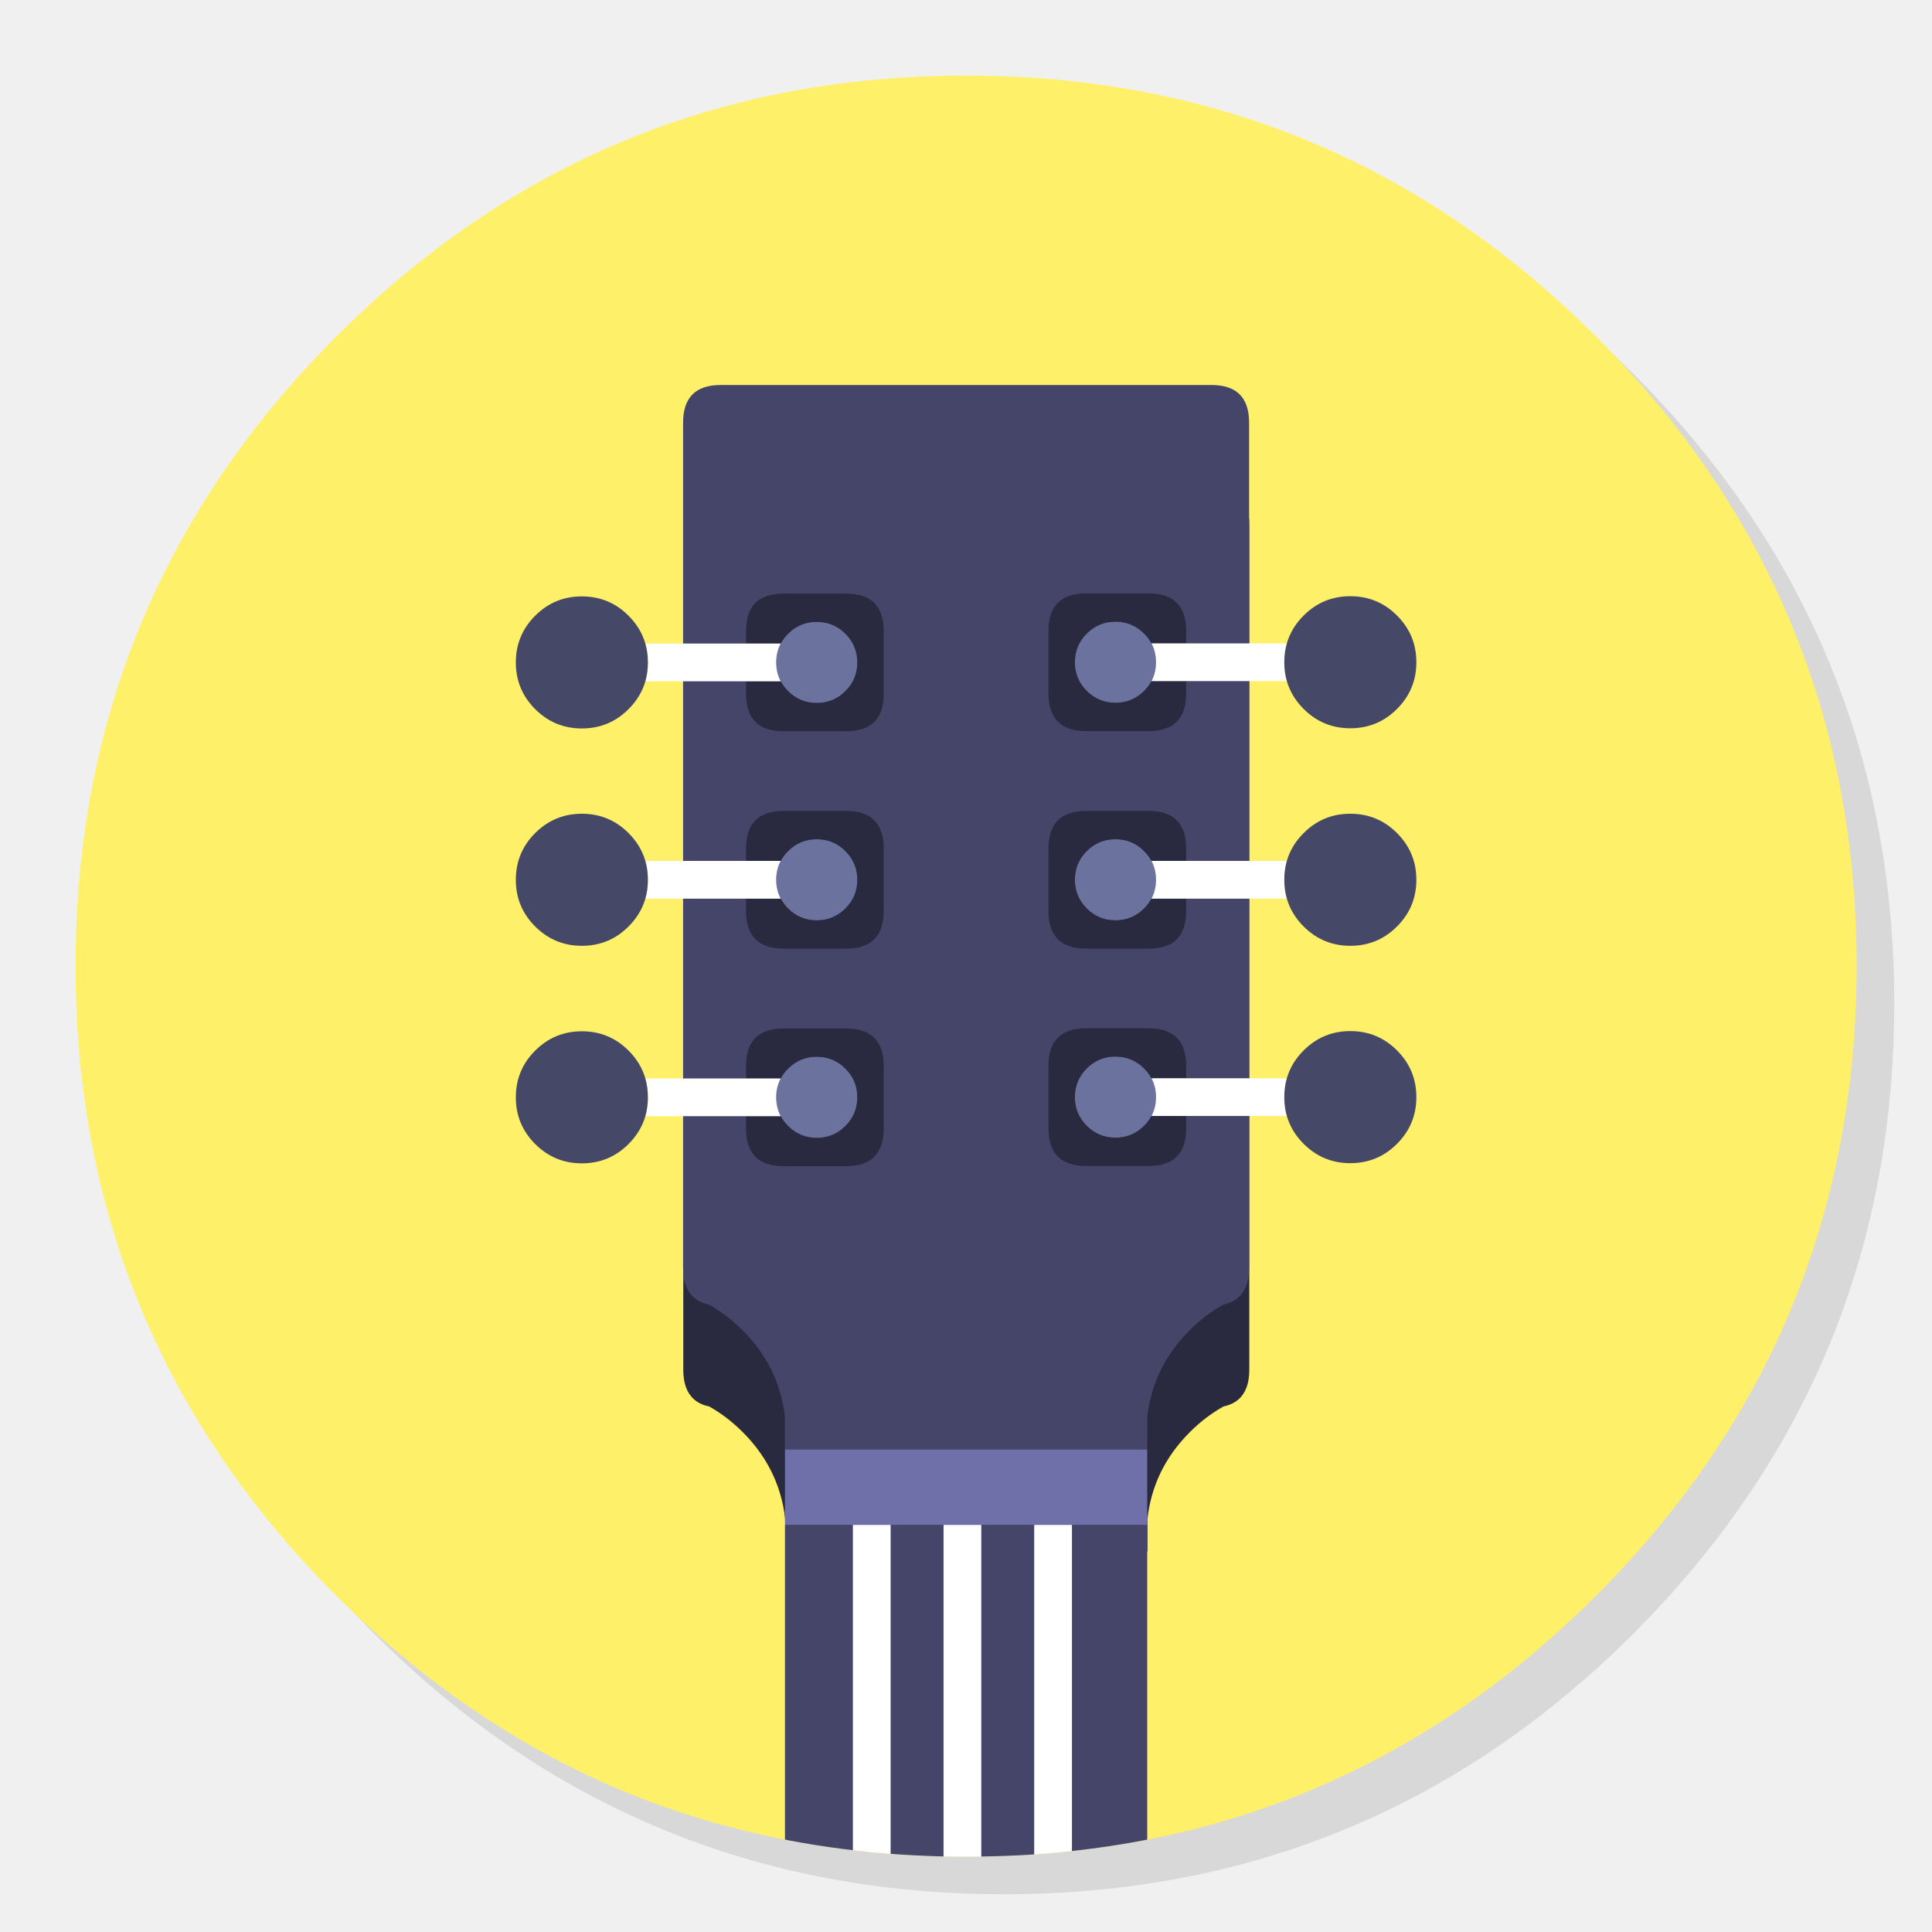
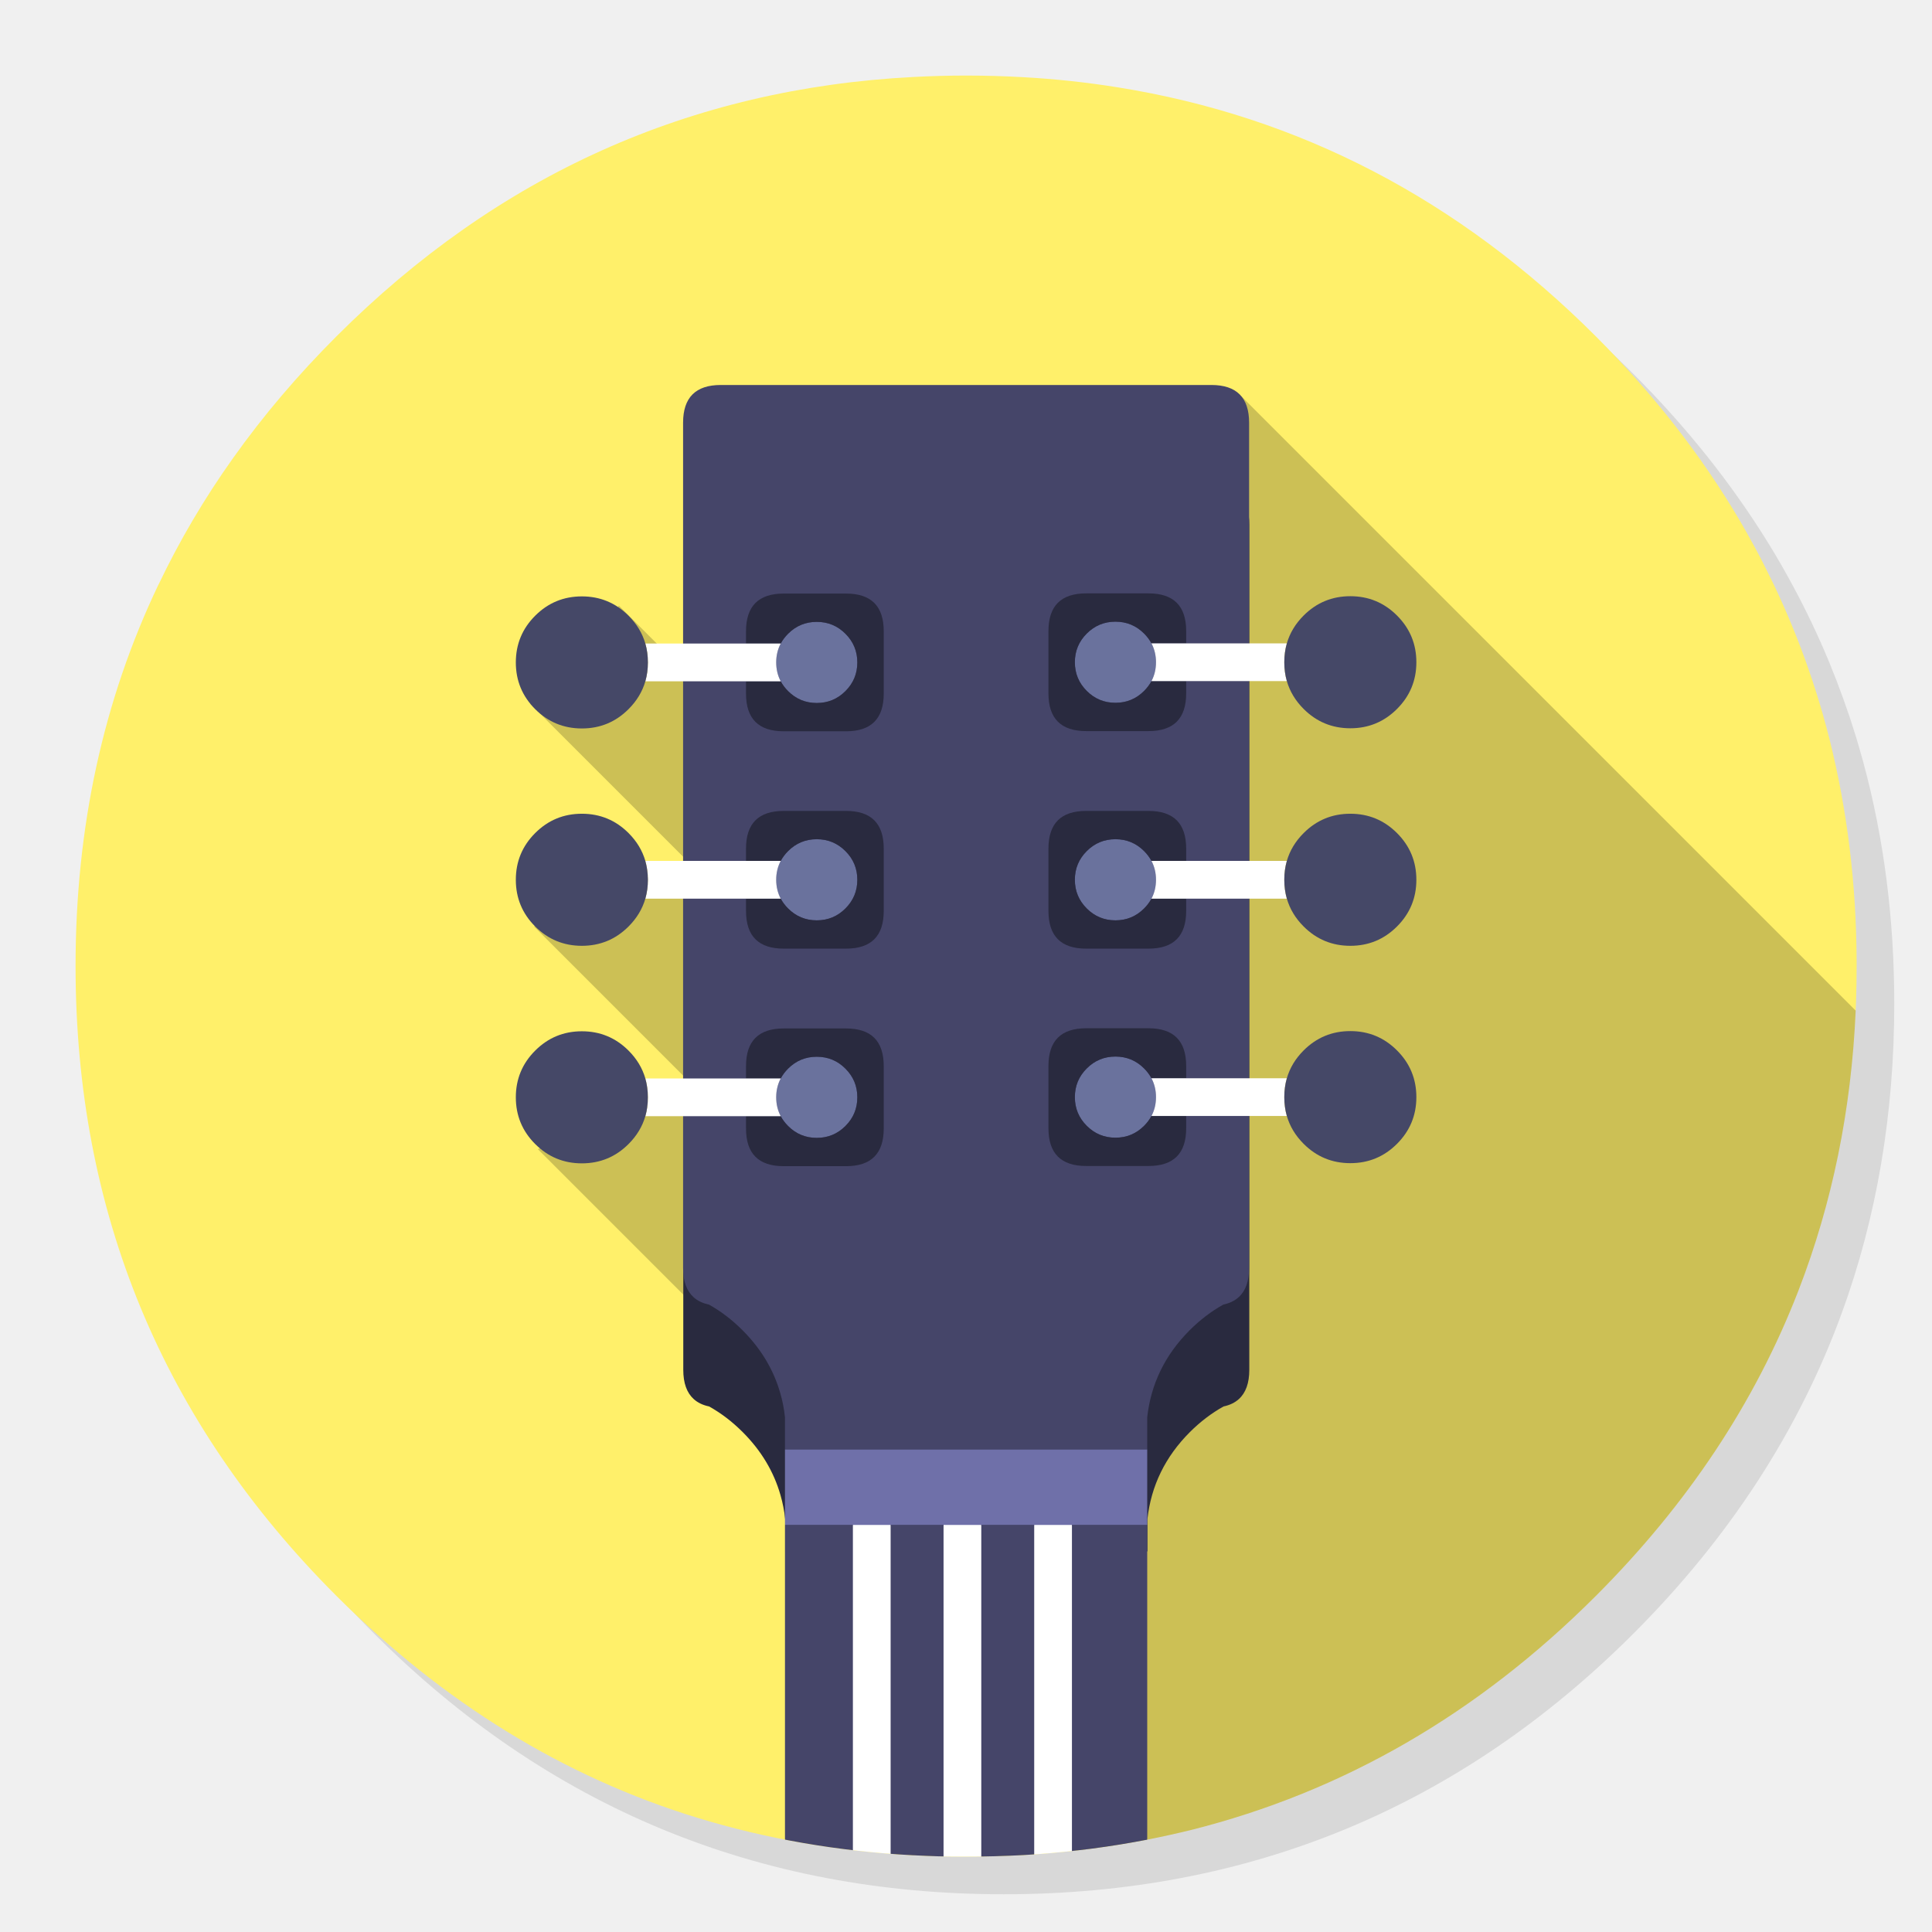
<svg xmlns="http://www.w3.org/2000/svg" id="Garage-Band" image-rendering="optimizeSpeed" baseProfile="basic" version="1.1" style="background-color:#ffffff" x="0px" y="0px" width="1024px" height="1024px" viewBox="0 0 1024 1024" enable-background="new 0 0 1024 1024">
  <defs transform="matrix(1 0 0 1 0 0) " />
  <g id="shadow">
    <g id="shape">
      <path id="path" fill="#000000" fill-opacity="0.098" d="M969.65,351.3 Q961.05,330.45 950.25,310.45 C946.2,302.9 941.9,295.4 937.35,288.05 917.8,256.35 893.95,226.4 865.8,198.25 773.65,106.1 662.35,60 532,60 401.65,60 290.4,106.1 198.25,198.25 106.1,290.4 60,401.65 60,532 60,662.35 106.1,773.65 198.25,865.8 290.4,957.95 401.65,1004 532,1004 662.35,1004 773.65,957.95 865.8,865.8 916.55,815 953.35,758.4 976.15,696.05 994.7,645.2 1004,590.55 1004,532 1004,487.1 998.55,444.45 987.6,404.05 986.35,399.5 985.05,394.95 983.7,390.45 979.6,377.15 974.9,364.1 969.65,351.3z" />
    </g>
  </g>
  <g id="bg">
    <g id="shape2">
      <path id="path1" fill="#FFF06A" fill-opacity="1" d="M929.85,289.65 C927.5,285.3 924.9,280.65 922.2,276.05 901.9,241.55 876.4,208.85 845.85,178.3 773.25,105.7 688.7,61.65 592.2,46.25 575.95,43.65 559.4,41.85 542.15,40.9 532.45,40.35 522.3,40.05 512.05,40.05 502.7,40.05 493.45,40.3 484.15,40.8 365.8,46.9 263.85,92.75 178.3,178.3 157.8,198.8 139.55,220.25 123.6,242.7 108.25,264.25 95.05,286.7 84,309.9 L83.975,309.875 Q40.05,401.873 40.05,512.05 C40.05,642.4 86.15,753.7 178.3,845.85 235,902.5 298.85,941.75 369.4,963.4 406.15,974.65 444.2,981.25 484.15,983.35 484.3,983.35 484.4,983.35 484.55,983.35 493.05,983.8 501.15,984.05 509.05,984.05 510.25,984.05 511.15,984.05 512.05,984.05 522.35,984.05 532.55,983.75 542.15,983.25 544.65,983.1 546.9,982.95 549.1,982.8 569.3,981.35 589,978.75 607.8,975.1 615.75,973.55 623.6,971.8 631.2,969.95 712,949.65 783.35,908.35 845.85,845.85 894.45,797.25 930.25,743.35 953.2,684.05 971.65,636.4 981.85,585.25 983.75,530.55 983.95,524.5 984.05,518.3 984.05,512.05 984.05,511.4 984.05,510.7 984.05,510.05 984.05,509.7 984.05,509.4 984.05,509.05 983.85,468.4 979.1,429.55 969.75,392.05 968.65,387.7 967.4,383.05 966.1,378.45 965.1,375.05 964.1,371.6 962.95,367.95 961.35,362.8 959.55,357.45 957.65,352.1 952.6,337.85 946.8,323.85 940.2,309.95 938.35,306.15 936.45,302.3 934.5,298.45 933.05,295.6 931.55,292.75 929.85,289.65z" />
    </g>
  </g>
-   <g id="Calque.__201">
+   <g id="bg1">
    <g id="shape4">
-       <path id="path2" fill="#292A3F" fill-opacity="1" d="M656.6,741.55 Q662.15,736.55 662.15,726.05 L662.15,278.05 C662.15,264.7 655.5,258.05 642.15,258.05 L382.15,258.05 C368.8,258.05 362.15,264.7 362.15,278.05 L362.15,726.05 C362.15,733.05 364,738.2 367.7,741.55 369.8,743.45 372.5,744.75 375.85,745.45 382.2,749 388.1,753.5 393.65,759.05 403.45,768.85 410.1,779.95 413.65,792.35 414.85,796.5 415.7,800.75 416.15,805.2 L416.15,822.25 608.15,822.25 608.15,805.2 C610.1,787.5 617.6,772.1 630.65,759.05 636.2,753.5 642.15,749 648.5,745.45 651.8,744.75 654.5,743.45 656.6,741.55z" />
+       <path id="path2" fill="#000000" fill-opacity="0.2" d="M983.55,535.65 L657.95,210.05 388.225,381.225 328.05,321.05 281.05,373.05 364.05,456.05 283.05,491.05 369.05,577.05 285.05,609.05 375.9,699.9 573.35,980.475 L573.35,980.5 C585.15,979.05 596.65,977.25 607.8,975.1 615.75,973.55 623.6,971.8 631.2,969.95 712,949.65 783.35,908.35 845.85,845.85 894.45,797.25 930.25,743.35 953.2,684.05 Q980.084,614.684 983.55,535.65z" />
    </g>
  </g>
-   <mask id="bg1">
+   <g id="Calque.__201">
+     <g id="shape6">
+       <path id="path3" fill="#292A3F" fill-opacity="1" d="M656.6,741.55 Q662.15,736.55 662.15,726.05 L662.15,278.05 C662.15,264.7 655.5,258.05 642.15,258.05 L382.15,258.05 C368.8,258.05 362.15,264.7 362.15,278.05 L362.15,726.05 C362.15,733.05 364,738.2 367.7,741.55 369.8,743.45 372.5,744.75 375.85,745.45 382.2,749 388.1,753.5 393.65,759.05 403.45,768.85 410.1,779.95 413.65,792.35 414.85,796.5 415.7,800.75 416.15,805.2 L416.15,822.25 608.15,822.25 608.15,805.2 C610.1,787.5 617.6,772.1 630.65,759.05 636.2,753.5 642.15,749 648.5,745.45 651.8,744.75 654.5,743.45 656.6,741.55z" />
+     </g>
+   </g>
+   <mask id="bg2">
    <g id="g">
-       <g id="shape18">
-         <path id="path12" fill="#FFFFFF" fill-opacity="1" d="M929.85,289.65 C927.5,285.3 924.9,280.65 922.2,276.05 901.9,241.55 876.4,208.85 845.85,178.3 773.25,105.7 688.7,61.65 592.2,46.25 575.95,43.65 559.4,41.85 542.15,40.9 532.45,40.35 522.3,40.05 512.05,40.05 502.7,40.05 493.45,40.3 484.15,40.8 365.8,46.9 263.85,92.75 178.3,178.3 157.8,198.8 139.55,220.25 123.6,242.7 108.25,264.25 95.05,286.7 84,309.9 L83.975,309.875 Q40.05,401.873 40.05,512.05 C40.05,642.4 86.15,753.7 178.3,845.85 235,902.5 298.85,941.75 369.4,963.4 406.15,974.65 444.2,981.25 484.15,983.35 484.3,983.35 484.4,983.35 484.55,983.35 493.05,983.8 501.15,984.05 509.05,984.05 510.25,984.05 511.15,984.05 512.05,984.05 522.35,984.05 532.55,983.75 542.15,983.25 544.65,983.1 546.9,982.95 549.1,982.8 569.3,981.35 589,978.75 607.8,975.1 615.75,973.55 623.6,971.8 631.2,969.95 712,949.65 783.35,908.35 845.85,845.85 894.45,797.25 930.25,743.35 953.2,684.05 971.65,636.4 981.85,585.25 983.75,530.55 983.95,524.5 984.05,518.3 984.05,512.05 984.05,511.4 984.05,510.7 984.05,510.05 984.05,509.7 984.05,509.4 984.05,509.05 983.85,468.4 979.1,429.55 969.75,392.05 968.65,387.7 967.4,383.05 966.1,378.45 965.1,375.05 964.1,371.6 962.95,367.95 961.35,362.8 959.55,357.45 957.65,352.1 952.6,337.85 946.8,323.85 940.2,309.95 938.35,306.15 936.45,302.3 934.5,298.45 933.05,295.6 931.55,292.75 929.85,289.65z" />
+       <g id="shape20">
+         <path id="path13" fill="#FFFFFF" fill-opacity="1" d="M929.85,289.65 C927.5,285.3 924.9,280.65 922.2,276.05 901.9,241.55 876.4,208.85 845.85,178.3 773.25,105.7 688.7,61.65 592.2,46.25 575.95,43.65 559.4,41.85 542.15,40.9 532.45,40.35 522.3,40.05 512.05,40.05 502.7,40.05 493.45,40.3 484.15,40.8 365.8,46.9 263.85,92.75 178.3,178.3 157.8,198.8 139.55,220.25 123.6,242.7 108.25,264.25 95.05,286.7 84,309.9 L83.975,309.875 Q40.05,401.873 40.05,512.05 C40.05,642.4 86.15,753.7 178.3,845.85 235,902.5 298.85,941.75 369.4,963.4 406.15,974.65 444.2,981.25 484.15,983.35 484.3,983.35 484.4,983.35 484.55,983.35 493.05,983.8 501.15,984.05 509.05,984.05 510.25,984.05 511.15,984.05 512.05,984.05 522.35,984.05 532.55,983.75 542.15,983.25 544.65,983.1 546.9,982.95 549.1,982.8 569.3,981.35 589,978.75 607.8,975.1 615.75,973.55 623.6,971.8 631.2,969.95 712,949.65 783.35,908.35 845.85,845.85 894.45,797.25 930.25,743.35 953.2,684.05 971.65,636.4 981.85,585.25 983.75,530.55 983.95,524.5 984.05,518.3 984.05,512.05 984.05,511.4 984.05,510.7 984.05,510.05 984.05,509.7 984.05,509.4 984.05,509.05 983.85,468.4 979.1,429.55 969.75,392.05 968.65,387.7 967.4,383.05 966.1,378.45 965.1,375.05 964.1,371.6 962.95,367.95 961.35,362.8 959.55,357.45 957.65,352.1 952.6,337.85 946.8,323.85 940.2,309.95 938.35,306.15 936.45,302.3 934.5,298.45 933.05,295.6 931.55,292.75 929.85,289.65z" />
      </g>
    </g>
  </mask>
-   <g id="masked" mask="url(#bg1)">
+   <g id="masked" mask="url(#bg2)">
    <g id="Calque.__202">
-       <g id="shape6">
-         <path id="path3" fill="#454569" fill-opacity="1" d="M656.5,687.55 Q662.05,682.573 662.05,672.05 L662.05,224.05 C662.05,210.7 655.4,204.05 642.05,204.05 L382.05,204.05 C368.7,204.05 362.05,210.7 362.05,224.05 L362.05,672.05 C362.05,679.05 363.9,684.2 367.6,687.55 369.7,689.45 372.4,690.75 375.75,691.45 382.1,695 388,699.5 393.55,705.05 403.35,714.85 410,725.95 413.55,738.35 414.75,742.5 415.6,746.75 416.05,751.2 L416.05,751.175 L416.05,768.25 608.05,768.25 608.05,751.175 L608.05,751.2 C610,733.5 617.5,718.1 630.55,705.05 636.1,699.5 642.05,695 648.4,691.45 651.7,690.75 654.4,689.45 656.5,687.55z M608.05,974.2 L608.05,808.25 416.05,808.25 416.05,974.2 C416.05,987.55 422.7,994.2 436.05,994.2 L588.05,994.2 C601.4,994.2 608.05,987.55 608.05,974.2z" />
+       <g id="shape8">
+         <path id="path4" fill="#454569" fill-opacity="1" d="M656.5,687.55 Q662.05,682.573 662.05,672.05 L662.05,224.05 C662.05,210.7 655.4,204.05 642.05,204.05 L382.05,204.05 C368.7,204.05 362.05,210.7 362.05,224.05 L362.05,672.05 C362.05,679.05 363.9,684.2 367.6,687.55 369.7,689.45 372.4,690.75 375.75,691.45 382.1,695 388,699.5 393.55,705.05 403.35,714.85 410,725.95 413.55,738.35 414.75,742.5 415.6,746.75 416.05,751.2 L416.05,751.175 L416.05,768.25 608.05,768.25 608.05,751.175 L608.05,751.2 C610,733.5 617.5,718.1 630.55,705.05 636.1,699.5 642.05,695 648.4,691.45 651.7,690.75 654.4,689.45 656.5,687.55z M608.05,974.2 L608.05,808.25 416.05,808.25 416.05,974.2 C416.05,987.55 422.7,994.2 436.05,994.2 L588.05,994.2 C601.4,994.2 608.05,987.55 608.05,974.2z" />
      </g>
    </g>
    <g id="Calque.__203">
-       <g id="shape10">
-         <path id="path6" fill="#FFFFFF" fill-opacity="1" d="M551.075,801.725 Q548.148,804.656 548.15,808.8 L548.15,1046.6 C548.15,1049.35 549.15,1051.75 551.1,1053.7 553.05,1055.65 555.4,1056.6 558.15,1056.6 560.9,1056.6 563.3,1055.65 565.25,1053.7 567.2,1051.75 568.15,1049.35 568.15,1046.6 L568.15,808.8 C568.15,806.05 567.2,803.7 565.25,801.75 563.3,799.8 560.9,798.8 558.15,798.8 555.4,798.8 553.05,799.8 551.1,801.75 M503.05,801.75 C501.1,803.7 500.1,806.05 500.1,808.8 L500.1,1046.6 C500.1,1049.35 501.1,1051.75 503.05,1053.7 505,1055.65 507.35,1056.6 510.1,1056.6 512.85,1056.6 515.25,1055.65 517.2,1053.7 519.15,1051.75 520.1,1049.35 520.1,1046.6 L520.1,808.8 C520.1,806.05 519.15,803.7 517.2,801.75 515.25,799.8 512.85,798.8 510.1,798.8 507.35,798.8 505,799.8 503.05,801.75z M455,801.75 C453.05,803.7 452.05,806.05 452.05,808.8 L452.05,1046.6 C452.05,1049.35 453.05,1051.75 455,1053.7 456.95,1055.65 459.3,1056.6 462.05,1056.6 464.8,1056.6 467.2,1055.65 469.15,1053.7 471.1,1051.75 472.05,1049.35 472.05,1046.6 L472.05,808.8 C472.05,806.05 471.1,803.7 469.15,801.75 467.2,799.8 464.8,798.8 462.05,798.8 459.3,798.8 456.95,799.8 455,801.75z" />
+       <g id="shape12">
+         <path id="path7" fill="#FFFFFF" fill-opacity="1" d="M551.075,801.725 Q548.148,804.656 548.15,808.8 L548.15,1046.6 C548.15,1049.35 549.15,1051.75 551.1,1053.7 553.05,1055.65 555.4,1056.6 558.15,1056.6 560.9,1056.6 563.3,1055.65 565.25,1053.7 567.2,1051.75 568.15,1049.35 568.15,1046.6 L568.15,808.8 C568.15,806.05 567.2,803.7 565.25,801.75 563.3,799.8 560.9,798.8 558.15,798.8 555.4,798.8 553.05,799.8 551.1,801.75 M503.05,801.75 C501.1,803.7 500.1,806.05 500.1,808.8 L500.1,1046.6 C500.1,1049.35 501.1,1051.75 503.05,1053.7 505,1055.65 507.35,1056.6 510.1,1056.6 512.85,1056.6 515.25,1055.65 517.2,1053.7 519.15,1051.75 520.1,1049.35 520.1,1046.6 L520.1,808.8 C520.1,806.05 519.15,803.7 517.2,801.75 515.25,799.8 512.85,798.8 510.1,798.8 507.35,798.8 505,799.8 503.05,801.75z M455,801.75 C453.05,803.7 452.05,806.05 452.05,808.8 L452.05,1046.6 C452.05,1049.35 453.05,1051.75 455,1053.7 456.95,1055.65 459.3,1056.6 462.05,1056.6 464.8,1056.6 467.2,1055.65 469.15,1053.7 471.1,1051.75 472.05,1049.35 472.05,1046.6 L472.05,808.8 C472.05,806.05 471.1,803.7 469.15,801.75 467.2,799.8 464.8,798.8 462.05,798.8 459.3,798.8 456.95,799.8 455,801.75z" />
      </g>
    </g>
    <g id="Calque.__204">
-       <g id="shape16">
-         <path id="path11" fill="#6F70A9" fill-opacity="1" d="M608.05,768.25 L416.05,768.25 416.05,808.25 608.05,808.25 608.05,768.25z" />
+       <g id="shape18">
+         <path id="path12" fill="#6F70A9" fill-opacity="1" d="M608.05,768.25 L416.05,768.25 416.05,808.25 608.05,808.25 608.05,768.25z" />
      </g>
    </g>
  </g>
  <g id="Calque.__205">
    <g id="Symbole.__2045_1" overflow="visible">
      <g id="Calque.__226">
        <g id="Symbole.__2047_3" overflow="visible">
          <g id="Calque.__227">
            <g id="Symbole.__2050_16" overflow="visible">
              <g id="Calque.__228">
-                 <g id="shape41">
-                   <path id="path77" fill="#6A729D" fill-opacity="1" d="M417.7,451.1 C416.1,452.7 414.8,454.45 413.8,456.3 412.2,459.3 411.4,462.65 411.4,466.3 411.4,469.95 412.2,473.3 413.8,476.3 414.8,478.15 416.1,479.9 417.7,481.5 421.9,485.7 426.95,487.8 432.9,487.8 438.85,487.8 443.9,485.7 448.1,481.5 452.3,477.3 454.4,472.25 454.4,466.3 454.4,460.35 452.3,455.3 448.1,451.1 443.9,446.9 438.85,444.8 432.9,444.8 426.95,444.8 421.9,446.9 417.7,451.1z" />
-                   <path id="path78" fill="#292A3F" fill-opacity="1" d="M395.4,449.8 L395.4,456.3 413.8,456.3 C414.8,454.45 416.1,452.7 417.7,451.1 421.9,446.9 426.95,444.8 432.9,444.8 438.85,444.8 443.9,446.9 448.1,451.1 452.3,455.3 454.4,460.35 454.4,466.3 454.4,472.25 452.3,477.3 448.1,481.5 443.9,485.7 438.85,487.8 432.9,487.8 426.95,487.8 421.9,485.7 417.7,481.5 416.1,479.9 414.8,478.15 413.8,476.3 L395.4,476.3 395.4,482.8 C395.4,496.15 402.05,502.8 415.4,502.8 L448.4,502.8 C461.75,502.8 468.4,496.15 468.4,482.8 L468.4,449.8 C468.4,436.45 461.75,429.8 448.4,429.8 L415.4,429.8 C402.05,429.8 395.4,436.45 395.4,449.8z" />
-                   <path id="path79" fill="#FFFFFF" fill-opacity="1" d="M413.8,456.3 L395.4,456.3 342.05,456.3 C342.95,459.45 343.4,462.75 343.4,466.3 343.4,469.85 342.95,473.15 342.05,476.3 L395.4,476.3 413.8,476.3 C412.2,473.3 411.4,469.95 411.4,466.3 411.4,462.65 412.2,459.3 413.8,456.3z" />
-                   <path id="path80" fill="#454867" fill-opacity="1" d="M342.05,456.3 C340.45,450.8 337.5,445.9 333.15,441.55 326.3,434.7 318.05,431.3 308.4,431.3 298.75,431.3 290.5,434.7 283.65,441.55 276.8,448.4 273.4,456.65 273.4,466.3 273.4,475.95 276.8,484.2 283.65,491.05 290.5,497.9 298.75,501.3 308.4,501.3 318.05,501.3 326.3,497.9 333.15,491.05 337.5,486.7 340.45,481.8 342.05,476.3 342.95,473.15 343.4,469.85 343.4,466.3 343.4,462.75 342.95,459.45 342.05,456.3z" />
+                 <g id="shape43">
+                   <path id="path78" fill="#6A729D" fill-opacity="1" d="M417.7,451.1 C416.1,452.7 414.8,454.45 413.8,456.3 412.2,459.3 411.4,462.65 411.4,466.3 411.4,469.95 412.2,473.3 413.8,476.3 414.8,478.15 416.1,479.9 417.7,481.5 421.9,485.7 426.95,487.8 432.9,487.8 438.85,487.8 443.9,485.7 448.1,481.5 452.3,477.3 454.4,472.25 454.4,466.3 454.4,460.35 452.3,455.3 448.1,451.1 443.9,446.9 438.85,444.8 432.9,444.8 426.95,444.8 421.9,446.9 417.7,451.1z" />
+                   <path id="path79" fill="#292A3F" fill-opacity="1" d="M395.4,449.8 L395.4,456.3 413.8,456.3 C414.8,454.45 416.1,452.7 417.7,451.1 421.9,446.9 426.95,444.8 432.9,444.8 438.85,444.8 443.9,446.9 448.1,451.1 452.3,455.3 454.4,460.35 454.4,466.3 454.4,472.25 452.3,477.3 448.1,481.5 443.9,485.7 438.85,487.8 432.9,487.8 426.95,487.8 421.9,485.7 417.7,481.5 416.1,479.9 414.8,478.15 413.8,476.3 L395.4,476.3 395.4,482.8 C395.4,496.15 402.05,502.8 415.4,502.8 L448.4,502.8 C461.75,502.8 468.4,496.15 468.4,482.8 L468.4,449.8 C468.4,436.45 461.75,429.8 448.4,429.8 L415.4,429.8 C402.05,429.8 395.4,436.45 395.4,449.8z" />
+                   <path id="path80" fill="#FFFFFF" fill-opacity="1" d="M413.8,456.3 L395.4,456.3 342.05,456.3 C342.95,459.45 343.4,462.75 343.4,466.3 343.4,469.85 342.95,473.15 342.05,476.3 L395.4,476.3 413.8,476.3 C412.2,473.3 411.4,469.95 411.4,466.3 411.4,462.65 412.2,459.3 413.8,456.3z" />
+                   <path id="path81" fill="#454867" fill-opacity="1" d="M342.05,456.3 C340.45,450.8 337.5,445.9 333.15,441.55 326.3,434.7 318.05,431.3 308.4,431.3 298.75,431.3 290.5,434.7 283.65,441.55 276.8,448.4 273.4,456.65 273.4,466.3 273.4,475.95 276.8,484.2 283.65,491.05 290.5,497.9 298.75,501.3 308.4,501.3 318.05,501.3 326.3,497.9 333.15,491.05 337.5,486.7 340.45,481.8 342.05,476.3 342.95,473.15 343.4,469.85 343.4,466.3 343.4,462.75 342.95,459.45 342.05,456.3z" />
                </g>
              </g>
            </g>
            <g id="Symbole.__2050_17" overflow="visible">
              <g id="Calque.__229">
-                 <g id="shape42">
-                   <path id="path81" fill="#6A729D" fill-opacity="1" d="M417.7,566.4 C416.1,568 414.8,569.75 413.8,571.6 412.2,574.6 411.4,577.95 411.4,581.6 411.4,585.25 412.2,588.6 413.8,591.6 414.8,593.45 416.1,595.2 417.7,596.8 421.9,601 426.95,603.1 432.9,603.1 438.85,603.1 443.9,601 448.1,596.8 452.3,592.6 454.4,587.55 454.4,581.6 454.4,575.65 452.3,570.6 448.1,566.4 443.9,562.2 438.85,560.1 432.9,560.1 426.95,560.1 421.9,562.2 417.7,566.4z" />
-                   <path id="path82" fill="#292A3F" fill-opacity="1" d="M395.4,565.1 L395.4,571.6 413.8,571.6 C414.8,569.75 416.1,568 417.7,566.4 421.9,562.2 426.95,560.1 432.9,560.1 438.85,560.1 443.9,562.2 448.1,566.4 452.3,570.6 454.4,575.65 454.4,581.6 454.4,587.55 452.3,592.6 448.1,596.8 443.9,601 438.85,603.1 432.9,603.1 426.95,603.1 421.9,601 417.7,596.8 416.1,595.2 414.8,593.45 413.8,591.6 L395.4,591.6 395.4,598.1 C395.4,611.45 402.05,618.1 415.4,618.1 L448.4,618.1 C461.75,618.1 468.4,611.45 468.4,598.1 L468.4,565.1 C468.4,551.75 461.75,545.1 448.4,545.1 L415.4,545.1 C402.05,545.1 395.4,551.75 395.4,565.1z" />
-                   <path id="path83" fill="#FFFFFF" fill-opacity="1" d="M413.8,571.6 L395.4,571.6 342.05,571.6 C342.95,574.75 343.4,578.05 343.4,581.6 343.4,585.15 342.95,588.45 342.05,591.6 L395.4,591.6 413.8,591.6 C412.2,588.6 411.4,585.25 411.4,581.6 411.4,577.95 412.2,574.6 413.8,571.6z" />
-                   <path id="path84" fill="#454867" fill-opacity="1" d="M342.05,571.6 C340.45,566.1 337.5,561.2 333.15,556.85 326.3,550 318.05,546.6 308.4,546.6 298.75,546.6 290.5,550 283.65,556.85 276.8,563.7 273.4,571.95 273.4,581.6 273.4,591.25 276.8,599.5 283.65,606.35 290.5,613.2 298.75,616.6 308.4,616.6 318.05,616.6 326.3,613.2 333.15,606.35 337.5,602 340.45,597.1 342.05,591.6 342.95,588.45 343.4,585.15 343.4,581.6 343.4,578.05 342.95,574.75 342.05,571.6z" />
+                 <g id="shape44">
+                   <path id="path82" fill="#6A729D" fill-opacity="1" d="M417.7,566.4 C416.1,568 414.8,569.75 413.8,571.6 412.2,574.6 411.4,577.95 411.4,581.6 411.4,585.25 412.2,588.6 413.8,591.6 414.8,593.45 416.1,595.2 417.7,596.8 421.9,601 426.95,603.1 432.9,603.1 438.85,603.1 443.9,601 448.1,596.8 452.3,592.6 454.4,587.55 454.4,581.6 454.4,575.65 452.3,570.6 448.1,566.4 443.9,562.2 438.85,560.1 432.9,560.1 426.95,560.1 421.9,562.2 417.7,566.4z" />
+                   <path id="path83" fill="#292A3F" fill-opacity="1" d="M395.4,565.1 L395.4,571.6 413.8,571.6 C414.8,569.75 416.1,568 417.7,566.4 421.9,562.2 426.95,560.1 432.9,560.1 438.85,560.1 443.9,562.2 448.1,566.4 452.3,570.6 454.4,575.65 454.4,581.6 454.4,587.55 452.3,592.6 448.1,596.8 443.9,601 438.85,603.1 432.9,603.1 426.95,603.1 421.9,601 417.7,596.8 416.1,595.2 414.8,593.45 413.8,591.6 L395.4,591.6 395.4,598.1 C395.4,611.45 402.05,618.1 415.4,618.1 L448.4,618.1 C461.75,618.1 468.4,611.45 468.4,598.1 L468.4,565.1 C468.4,551.75 461.75,545.1 448.4,545.1 L415.4,545.1 C402.05,545.1 395.4,551.75 395.4,565.1z" />
+                   <path id="path84" fill="#FFFFFF" fill-opacity="1" d="M413.8,571.6 L395.4,571.6 342.05,571.6 C342.95,574.75 343.4,578.05 343.4,581.6 343.4,585.15 342.95,588.45 342.05,591.6 L395.4,591.6 413.8,591.6 C412.2,588.6 411.4,585.25 411.4,581.6 411.4,577.95 412.2,574.6 413.8,571.6z" />
+                   <path id="path85" fill="#454867" fill-opacity="1" d="M342.05,571.6 C340.45,566.1 337.5,561.2 333.15,556.85 326.3,550 318.05,546.6 308.4,546.6 298.75,546.6 290.5,550 283.65,556.85 276.8,563.7 273.4,571.95 273.4,581.6 273.4,591.25 276.8,599.5 283.65,606.35 290.5,613.2 298.75,616.6 308.4,616.6 318.05,616.6 326.3,613.2 333.15,606.35 337.5,602 340.45,597.1 342.05,591.6 342.95,588.45 343.4,585.15 343.4,581.6 343.4,578.05 342.95,574.75 342.05,571.6z" />
                </g>
              </g>
            </g>
            <g id="Symbole.__2050_18" overflow="visible">
              <g id="Calque.__230">
-                 <g id="shape43">
-                   <path id="path85" fill="#6A729D" fill-opacity="1" d="M417.7,335.9 C416.1,337.5 414.8,339.25 413.8,341.1 412.2,344.1 411.4,347.45 411.4,351.1 411.4,354.75 412.2,358.1 413.8,361.1 414.8,362.95 416.1,364.7 417.7,366.3 421.9,370.5 426.95,372.6 432.9,372.6 438.85,372.6 443.9,370.5 448.1,366.3 452.3,362.1 454.4,357.05 454.4,351.1 454.4,345.15 452.3,340.1 448.1,335.9 443.9,331.7 438.85,329.6 432.9,329.6 426.95,329.6 421.9,331.7 417.7,335.9z" />
-                   <path id="path86" fill="#292A3F" fill-opacity="1" d="M395.4,334.6 L395.4,341.1 413.8,341.1 C414.8,339.25 416.1,337.5 417.7,335.9 421.9,331.7 426.95,329.6 432.9,329.6 438.85,329.6 443.9,331.7 448.1,335.9 452.3,340.1 454.4,345.15 454.4,351.1 454.4,357.05 452.3,362.1 448.1,366.3 443.9,370.5 438.85,372.6 432.9,372.6 426.95,372.6 421.9,370.5 417.7,366.3 416.1,364.7 414.8,362.95 413.8,361.1 L395.4,361.1 395.4,367.6 C395.4,380.95 402.05,387.6 415.4,387.6 L448.4,387.6 C461.75,387.6 468.4,380.95 468.4,367.6 L468.4,334.6 C468.4,321.25 461.75,314.6 448.4,314.6 L415.4,314.6 C402.05,314.6 395.4,321.25 395.4,334.6z" />
-                   <path id="path87" fill="#FFFFFF" fill-opacity="1" d="M413.8,341.1 L395.4,341.1 342.05,341.1 C342.95,344.25 343.4,347.55 343.4,351.1 343.4,354.65 342.95,357.95 342.05,361.1 L395.4,361.1 413.8,361.1 C412.2,358.1 411.4,354.75 411.4,351.1 411.4,347.45 412.2,344.1 413.8,341.1z" />
-                   <path id="path88" fill="#454867" fill-opacity="1" d="M342.05,341.1 C340.45,335.6 337.5,330.7 333.15,326.35 326.3,319.5 318.05,316.1 308.4,316.1 298.75,316.1 290.5,319.5 283.65,326.35 276.8,333.2 273.4,341.45 273.4,351.1 273.4,360.75 276.8,369 283.65,375.85 290.5,382.7 298.75,386.1 308.4,386.1 318.05,386.1 326.3,382.7 333.15,375.85 337.5,371.5 340.45,366.6 342.05,361.1 342.95,357.95 343.4,354.65 343.4,351.1 343.4,347.55 342.95,344.25 342.05,341.1z" />
+                 <g id="shape45">
+                   <path id="path86" fill="#6A729D" fill-opacity="1" d="M417.7,335.9 C416.1,337.5 414.8,339.25 413.8,341.1 412.2,344.1 411.4,347.45 411.4,351.1 411.4,354.75 412.2,358.1 413.8,361.1 414.8,362.95 416.1,364.7 417.7,366.3 421.9,370.5 426.95,372.6 432.9,372.6 438.85,372.6 443.9,370.5 448.1,366.3 452.3,362.1 454.4,357.05 454.4,351.1 454.4,345.15 452.3,340.1 448.1,335.9 443.9,331.7 438.85,329.6 432.9,329.6 426.95,329.6 421.9,331.7 417.7,335.9z" />
+                   <path id="path87" fill="#292A3F" fill-opacity="1" d="M395.4,334.6 L395.4,341.1 413.8,341.1 C414.8,339.25 416.1,337.5 417.7,335.9 421.9,331.7 426.95,329.6 432.9,329.6 438.85,329.6 443.9,331.7 448.1,335.9 452.3,340.1 454.4,345.15 454.4,351.1 454.4,357.05 452.3,362.1 448.1,366.3 443.9,370.5 438.85,372.6 432.9,372.6 426.95,372.6 421.9,370.5 417.7,366.3 416.1,364.7 414.8,362.95 413.8,361.1 L395.4,361.1 395.4,367.6 C395.4,380.95 402.05,387.6 415.4,387.6 L448.4,387.6 C461.75,387.6 468.4,380.95 468.4,367.6 L468.4,334.6 C468.4,321.25 461.75,314.6 448.4,314.6 L415.4,314.6 C402.05,314.6 395.4,321.25 395.4,334.6z" />
+                   <path id="path88" fill="#FFFFFF" fill-opacity="1" d="M413.8,341.1 L395.4,341.1 342.05,341.1 C342.95,344.25 343.4,347.55 343.4,351.1 343.4,354.65 342.95,357.95 342.05,361.1 L395.4,361.1 413.8,361.1 C412.2,358.1 411.4,354.75 411.4,351.1 411.4,347.45 412.2,344.1 413.8,341.1z" />
+                   <path id="path89" fill="#454867" fill-opacity="1" d="M342.05,341.1 C340.45,335.6 337.5,330.7 333.15,326.35 326.3,319.5 318.05,316.1 308.4,316.1 298.75,316.1 290.5,319.5 283.65,326.35 276.8,333.2 273.4,341.45 273.4,351.1 273.4,360.75 276.8,369 283.65,375.85 290.5,382.7 298.75,386.1 308.4,386.1 318.05,386.1 326.3,382.7 333.15,375.85 337.5,371.5 340.45,366.6 342.05,361.1 342.95,357.95 343.4,354.65 343.4,351.1 343.4,347.55 342.95,344.25 342.05,341.1z" />
                </g>
              </g>
            </g>
          </g>
        </g>
        <g id="Symbole.__2047_4" overflow="visible">
          <g id="Calque.__231">
            <g id="Symbole.__2050_19" overflow="visible">
              <g id="Calque.__232">
-                 <g id="shape44">
-                   <path id="path89" fill="#6A729D" fill-opacity="1" d="M606.4,481.5 C608,479.9 609.3,478.15 610.3,476.3 611.9,473.3 612.7,469.95 612.7,466.3 612.7,462.65 611.9,459.3 610.3,456.3 609.3,454.45 608,452.7 606.4,451.1 602.2,446.9 597.15,444.8 591.2,444.8 585.25,444.8 580.2,446.9 576,451.1 571.8,455.3 569.7,460.35 569.7,466.3 569.7,472.25 571.8,477.3 576,481.5 580.2,485.7 585.25,487.8 591.2,487.8 597.15,487.8 602.2,485.7 606.4,481.5z" />
-                   <path id="path90" fill="#292A3F" fill-opacity="1" d="M628.7,482.8 L628.7,476.3 610.3,476.3 C609.3,478.15 608,479.9 606.4,481.5 602.2,485.7 597.15,487.8 591.2,487.8 585.25,487.8 580.2,485.7 576,481.5 571.8,477.3 569.7,472.25 569.7,466.3 569.7,460.35 571.8,455.3 576,451.1 580.2,446.9 585.25,444.8 591.2,444.8 597.15,444.8 602.2,446.9 606.4,451.1 608,452.7 609.3,454.45 610.3,456.3 L628.7,456.3 628.7,449.8 C628.7,436.45 622.05,429.8 608.7,429.8 L575.7,429.8 C562.35,429.8 555.7,436.45 555.7,449.8 L555.7,482.8 C555.7,496.15 562.35,502.8 575.7,502.8 L608.7,502.8 C622.05,502.8 628.7,496.15 628.7,482.8z" />
-                   <path id="path91" fill="#FFFFFF" fill-opacity="1" d="M610.3,476.3 L628.7,476.3 682.05,476.3 C681.15,473.15 680.7,469.85 680.7,466.3 680.7,462.75 681.15,459.45 682.05,456.3 L628.7,456.3 610.3,456.3 C611.9,459.3 612.7,462.65 612.7,466.3 612.7,469.95 611.9,473.3 610.3,476.3z" />
-                   <path id="path92" fill="#454867" fill-opacity="1" d="M682.05,476.3 C683.65,481.8 686.6,486.7 690.95,491.05 697.8,497.9 706.05,501.3 715.7,501.3 725.35,501.3 733.6,497.9 740.45,491.05 747.3,484.2 750.7,475.95 750.7,466.3 750.7,456.65 747.3,448.4 740.45,441.55 733.6,434.7 725.35,431.3 715.7,431.3 706.05,431.3 697.8,434.7 690.95,441.55 686.6,445.9 683.65,450.8 682.05,456.3 681.15,459.45 680.7,462.75 680.7,466.3 680.7,469.85 681.15,473.15 682.05,476.3z" />
+                 <g id="shape46">
+                   <path id="path90" fill="#6A729D" fill-opacity="1" d="M606.4,481.5 C608,479.9 609.3,478.15 610.3,476.3 611.9,473.3 612.7,469.95 612.7,466.3 612.7,462.65 611.9,459.3 610.3,456.3 609.3,454.45 608,452.7 606.4,451.1 602.2,446.9 597.15,444.8 591.2,444.8 585.25,444.8 580.2,446.9 576,451.1 571.8,455.3 569.7,460.35 569.7,466.3 569.7,472.25 571.8,477.3 576,481.5 580.2,485.7 585.25,487.8 591.2,487.8 597.15,487.8 602.2,485.7 606.4,481.5z" />
+                   <path id="path91" fill="#292A3F" fill-opacity="1" d="M628.7,482.8 L628.7,476.3 610.3,476.3 C609.3,478.15 608,479.9 606.4,481.5 602.2,485.7 597.15,487.8 591.2,487.8 585.25,487.8 580.2,485.7 576,481.5 571.8,477.3 569.7,472.25 569.7,466.3 569.7,460.35 571.8,455.3 576,451.1 580.2,446.9 585.25,444.8 591.2,444.8 597.15,444.8 602.2,446.9 606.4,451.1 608,452.7 609.3,454.45 610.3,456.3 L628.7,456.3 628.7,449.8 C628.7,436.45 622.05,429.8 608.7,429.8 L575.7,429.8 C562.35,429.8 555.7,436.45 555.7,449.8 L555.7,482.8 C555.7,496.15 562.35,502.8 575.7,502.8 L608.7,502.8 C622.05,502.8 628.7,496.15 628.7,482.8z" />
+                   <path id="path92" fill="#FFFFFF" fill-opacity="1" d="M610.3,476.3 L628.7,476.3 682.05,476.3 C681.15,473.15 680.7,469.85 680.7,466.3 680.7,462.75 681.15,459.45 682.05,456.3 L628.7,456.3 610.3,456.3 C611.9,459.3 612.7,462.65 612.7,466.3 612.7,469.95 611.9,473.3 610.3,476.3z" />
+                   <path id="path93" fill="#454867" fill-opacity="1" d="M682.05,476.3 C683.65,481.8 686.6,486.7 690.95,491.05 697.8,497.9 706.05,501.3 715.7,501.3 725.35,501.3 733.6,497.9 740.45,491.05 747.3,484.2 750.7,475.95 750.7,466.3 750.7,456.65 747.3,448.4 740.45,441.55 733.6,434.7 725.35,431.3 715.7,431.3 706.05,431.3 697.8,434.7 690.95,441.55 686.6,445.9 683.65,450.8 682.05,456.3 681.15,459.45 680.7,462.75 680.7,466.3 680.7,469.85 681.15,473.15 682.05,476.3z" />
                </g>
              </g>
            </g>
            <g id="Symbole.__2050_20" overflow="visible">
              <g id="Calque.__233">
-                 <g id="shape45">
-                   <path id="path93" fill="#6A729D" fill-opacity="1" d="M606.4,366.2 C608,364.6 609.3,362.85 610.3,361 611.9,358 612.7,354.65 612.7,351 612.7,347.35 611.9,344 610.3,341 609.3,339.15 608,337.4 606.4,335.8 602.2,331.6 597.15,329.5 591.2,329.5 585.25,329.5 580.2,331.6 576,335.8 571.8,340 569.7,345.05 569.7,351 569.7,356.95 571.8,362 576,366.2 580.2,370.4 585.25,372.5 591.2,372.5 597.15,372.5 602.2,370.4 606.4,366.2z" />
-                   <path id="path94" fill="#292A3F" fill-opacity="1" d="M628.7,367.5 L628.7,361 610.3,361 C609.3,362.85 608,364.6 606.4,366.2 602.2,370.4 597.15,372.5 591.2,372.5 585.25,372.5 580.2,370.4 576,366.2 571.8,362 569.7,356.95 569.7,351 569.7,345.05 571.8,340 576,335.8 580.2,331.6 585.25,329.5 591.2,329.5 597.15,329.5 602.2,331.6 606.4,335.8 608,337.4 609.3,339.15 610.3,341 L628.7,341 628.7,334.5 C628.7,321.15 622.05,314.5 608.7,314.5 L575.7,314.5 C562.35,314.5 555.7,321.15 555.7,334.5 L555.7,367.5 C555.7,380.85 562.35,387.5 575.7,387.5 L608.7,387.5 C622.05,387.5 628.7,380.85 628.7,367.5z" />
-                   <path id="path95" fill="#FFFFFF" fill-opacity="1" d="M610.3,361 L628.7,361 682.05,361 C681.15,357.85 680.7,354.55 680.7,351 680.7,347.45 681.15,344.15 682.05,341 L628.7,341 610.3,341 C611.9,344 612.7,347.35 612.7,351 612.7,354.65 611.9,358 610.3,361z" />
-                   <path id="path96" fill="#454867" fill-opacity="1" d="M682.05,361 C683.65,366.5 686.6,371.4 690.95,375.75 697.8,382.6 706.05,386 715.7,386 725.35,386 733.6,382.6 740.45,375.75 747.3,368.9 750.7,360.65 750.7,351 750.7,341.35 747.3,333.1 740.45,326.25 733.6,319.4 725.35,316 715.7,316 706.05,316 697.8,319.4 690.95,326.25 686.6,330.6 683.65,335.5 682.05,341 681.15,344.15 680.7,347.45 680.7,351 680.7,354.55 681.15,357.85 682.05,361z" />
+                 <g id="shape47">
+                   <path id="path94" fill="#6A729D" fill-opacity="1" d="M606.4,366.2 C608,364.6 609.3,362.85 610.3,361 611.9,358 612.7,354.65 612.7,351 612.7,347.35 611.9,344 610.3,341 609.3,339.15 608,337.4 606.4,335.8 602.2,331.6 597.15,329.5 591.2,329.5 585.25,329.5 580.2,331.6 576,335.8 571.8,340 569.7,345.05 569.7,351 569.7,356.95 571.8,362 576,366.2 580.2,370.4 585.25,372.5 591.2,372.5 597.15,372.5 602.2,370.4 606.4,366.2z" />
+                   <path id="path95" fill="#292A3F" fill-opacity="1" d="M628.7,367.5 L628.7,361 610.3,361 C609.3,362.85 608,364.6 606.4,366.2 602.2,370.4 597.15,372.5 591.2,372.5 585.25,372.5 580.2,370.4 576,366.2 571.8,362 569.7,356.95 569.7,351 569.7,345.05 571.8,340 576,335.8 580.2,331.6 585.25,329.5 591.2,329.5 597.15,329.5 602.2,331.6 606.4,335.8 608,337.4 609.3,339.15 610.3,341 L628.7,341 628.7,334.5 C628.7,321.15 622.05,314.5 608.7,314.5 L575.7,314.5 C562.35,314.5 555.7,321.15 555.7,334.5 L555.7,367.5 C555.7,380.85 562.35,387.5 575.7,387.5 L608.7,387.5 C622.05,387.5 628.7,380.85 628.7,367.5z" />
+                   <path id="path96" fill="#FFFFFF" fill-opacity="1" d="M610.3,361 L628.7,361 682.05,361 C681.15,357.85 680.7,354.55 680.7,351 680.7,347.45 681.15,344.15 682.05,341 L628.7,341 610.3,341 C611.9,344 612.7,347.35 612.7,351 612.7,354.65 611.9,358 610.3,361z" />
+                   <path id="path97" fill="#454867" fill-opacity="1" d="M682.05,361 C683.65,366.5 686.6,371.4 690.95,375.75 697.8,382.6 706.05,386 715.7,386 725.35,386 733.6,382.6 740.45,375.75 747.3,368.9 750.7,360.65 750.7,351 750.7,341.35 747.3,333.1 740.45,326.25 733.6,319.4 725.35,316 715.7,316 706.05,316 697.8,319.4 690.95,326.25 686.6,330.6 683.65,335.5 682.05,341 681.15,344.15 680.7,347.45 680.7,351 680.7,354.55 681.15,357.85 682.05,361z" />
                </g>
              </g>
            </g>
            <g id="Symbole.__2050_21" overflow="visible">
              <g id="Calque.__234">
-                 <g id="shape46">
-                   <path id="path97" fill="#6A729D" fill-opacity="1" d="M606.4,596.7 C608,595.1 609.3,593.35 610.3,591.5 611.9,588.5 612.7,585.15 612.7,581.5 612.7,577.85 611.9,574.5 610.3,571.5 609.3,569.65 608,567.9 606.4,566.3 602.2,562.1 597.15,560 591.2,560 585.25,560 580.2,562.1 576,566.3 571.8,570.5 569.7,575.55 569.7,581.5 569.7,587.45 571.8,592.5 576,596.7 580.2,600.9 585.25,603 591.2,603 597.15,603 602.2,600.9 606.4,596.7z" />
-                   <path id="path98" fill="#292A3F" fill-opacity="1" d="M628.7,598 L628.7,591.5 610.3,591.5 C609.3,593.35 608,595.1 606.4,596.7 602.2,600.9 597.15,603 591.2,603 585.25,603 580.2,600.9 576,596.7 571.8,592.5 569.7,587.45 569.7,581.5 569.7,575.55 571.8,570.5 576,566.3 580.2,562.1 585.25,560 591.2,560 597.15,560 602.2,562.1 606.4,566.3 608,567.9 609.3,569.65 610.3,571.5 L628.7,571.5 628.7,565 C628.7,551.65 622.05,545 608.7,545 L575.7,545 C562.35,545 555.7,551.65 555.7,565 L555.7,598 C555.7,611.35 562.35,618 575.7,618 L608.7,618 C622.05,618 628.7,611.35 628.7,598z" />
-                   <path id="path99" fill="#FFFFFF" fill-opacity="1" d="M610.3,591.5 L628.7,591.5 682.05,591.5 C681.15,588.35 680.7,585.05 680.7,581.5 680.7,577.95 681.15,574.65 682.05,571.5 L628.7,571.5 610.3,571.5 C611.9,574.5 612.7,577.85 612.7,581.5 612.7,585.15 611.9,588.5 610.3,591.5z" />
-                   <path id="path100" fill="#454867" fill-opacity="1" d="M682.05,591.5 C683.65,597 686.6,601.9 690.95,606.25 697.8,613.1 706.05,616.5 715.7,616.5 725.35,616.5 733.6,613.1 740.45,606.25 747.3,599.4 750.7,591.15 750.7,581.5 750.7,571.85 747.3,563.6 740.45,556.75 733.6,549.9 725.35,546.5 715.7,546.5 706.05,546.5 697.8,549.9 690.95,556.75 686.6,561.1 683.65,566 682.05,571.5 681.15,574.65 680.7,577.95 680.7,581.5 680.7,585.05 681.15,588.35 682.05,591.5z" />
+                 <g id="shape48">
+                   <path id="path98" fill="#6A729D" fill-opacity="1" d="M606.4,596.7 C608,595.1 609.3,593.35 610.3,591.5 611.9,588.5 612.7,585.15 612.7,581.5 612.7,577.85 611.9,574.5 610.3,571.5 609.3,569.65 608,567.9 606.4,566.3 602.2,562.1 597.15,560 591.2,560 585.25,560 580.2,562.1 576,566.3 571.8,570.5 569.7,575.55 569.7,581.5 569.7,587.45 571.8,592.5 576,596.7 580.2,600.9 585.25,603 591.2,603 597.15,603 602.2,600.9 606.4,596.7z" />
+                   <path id="path99" fill="#292A3F" fill-opacity="1" d="M628.7,598 L628.7,591.5 610.3,591.5 C609.3,593.35 608,595.1 606.4,596.7 602.2,600.9 597.15,603 591.2,603 585.25,603 580.2,600.9 576,596.7 571.8,592.5 569.7,587.45 569.7,581.5 569.7,575.55 571.8,570.5 576,566.3 580.2,562.1 585.25,560 591.2,560 597.15,560 602.2,562.1 606.4,566.3 608,567.9 609.3,569.65 610.3,571.5 L628.7,571.5 628.7,565 C628.7,551.65 622.05,545 608.7,545 L575.7,545 C562.35,545 555.7,551.65 555.7,565 L555.7,598 C555.7,611.35 562.35,618 575.7,618 L608.7,618 C622.05,618 628.7,611.35 628.7,598z" />
+                   <path id="path100" fill="#FFFFFF" fill-opacity="1" d="M610.3,591.5 L628.7,591.5 682.05,591.5 C681.15,588.35 680.7,585.05 680.7,581.5 680.7,577.95 681.15,574.65 682.05,571.5 L628.7,571.5 610.3,571.5 C611.9,574.5 612.7,577.85 612.7,581.5 612.7,585.15 611.9,588.5 610.3,591.5z" />
+                   <path id="path101" fill="#454867" fill-opacity="1" d="M682.05,591.5 C683.65,597 686.6,601.9 690.95,606.25 697.8,613.1 706.05,616.5 715.7,616.5 725.35,616.5 733.6,613.1 740.45,606.25 747.3,599.4 750.7,591.15 750.7,581.5 750.7,571.85 747.3,563.6 740.45,556.75 733.6,549.9 725.35,546.5 715.7,546.5 706.05,546.5 697.8,549.9 690.95,556.75 686.6,561.1 683.65,566 682.05,571.5 681.15,574.65 680.7,577.95 680.7,581.5 680.7,585.05 681.15,588.35 682.05,591.5z" />
                </g>
              </g>
            </g>
          </g>
        </g>
      </g>
    </g>
  </g>
</svg>
